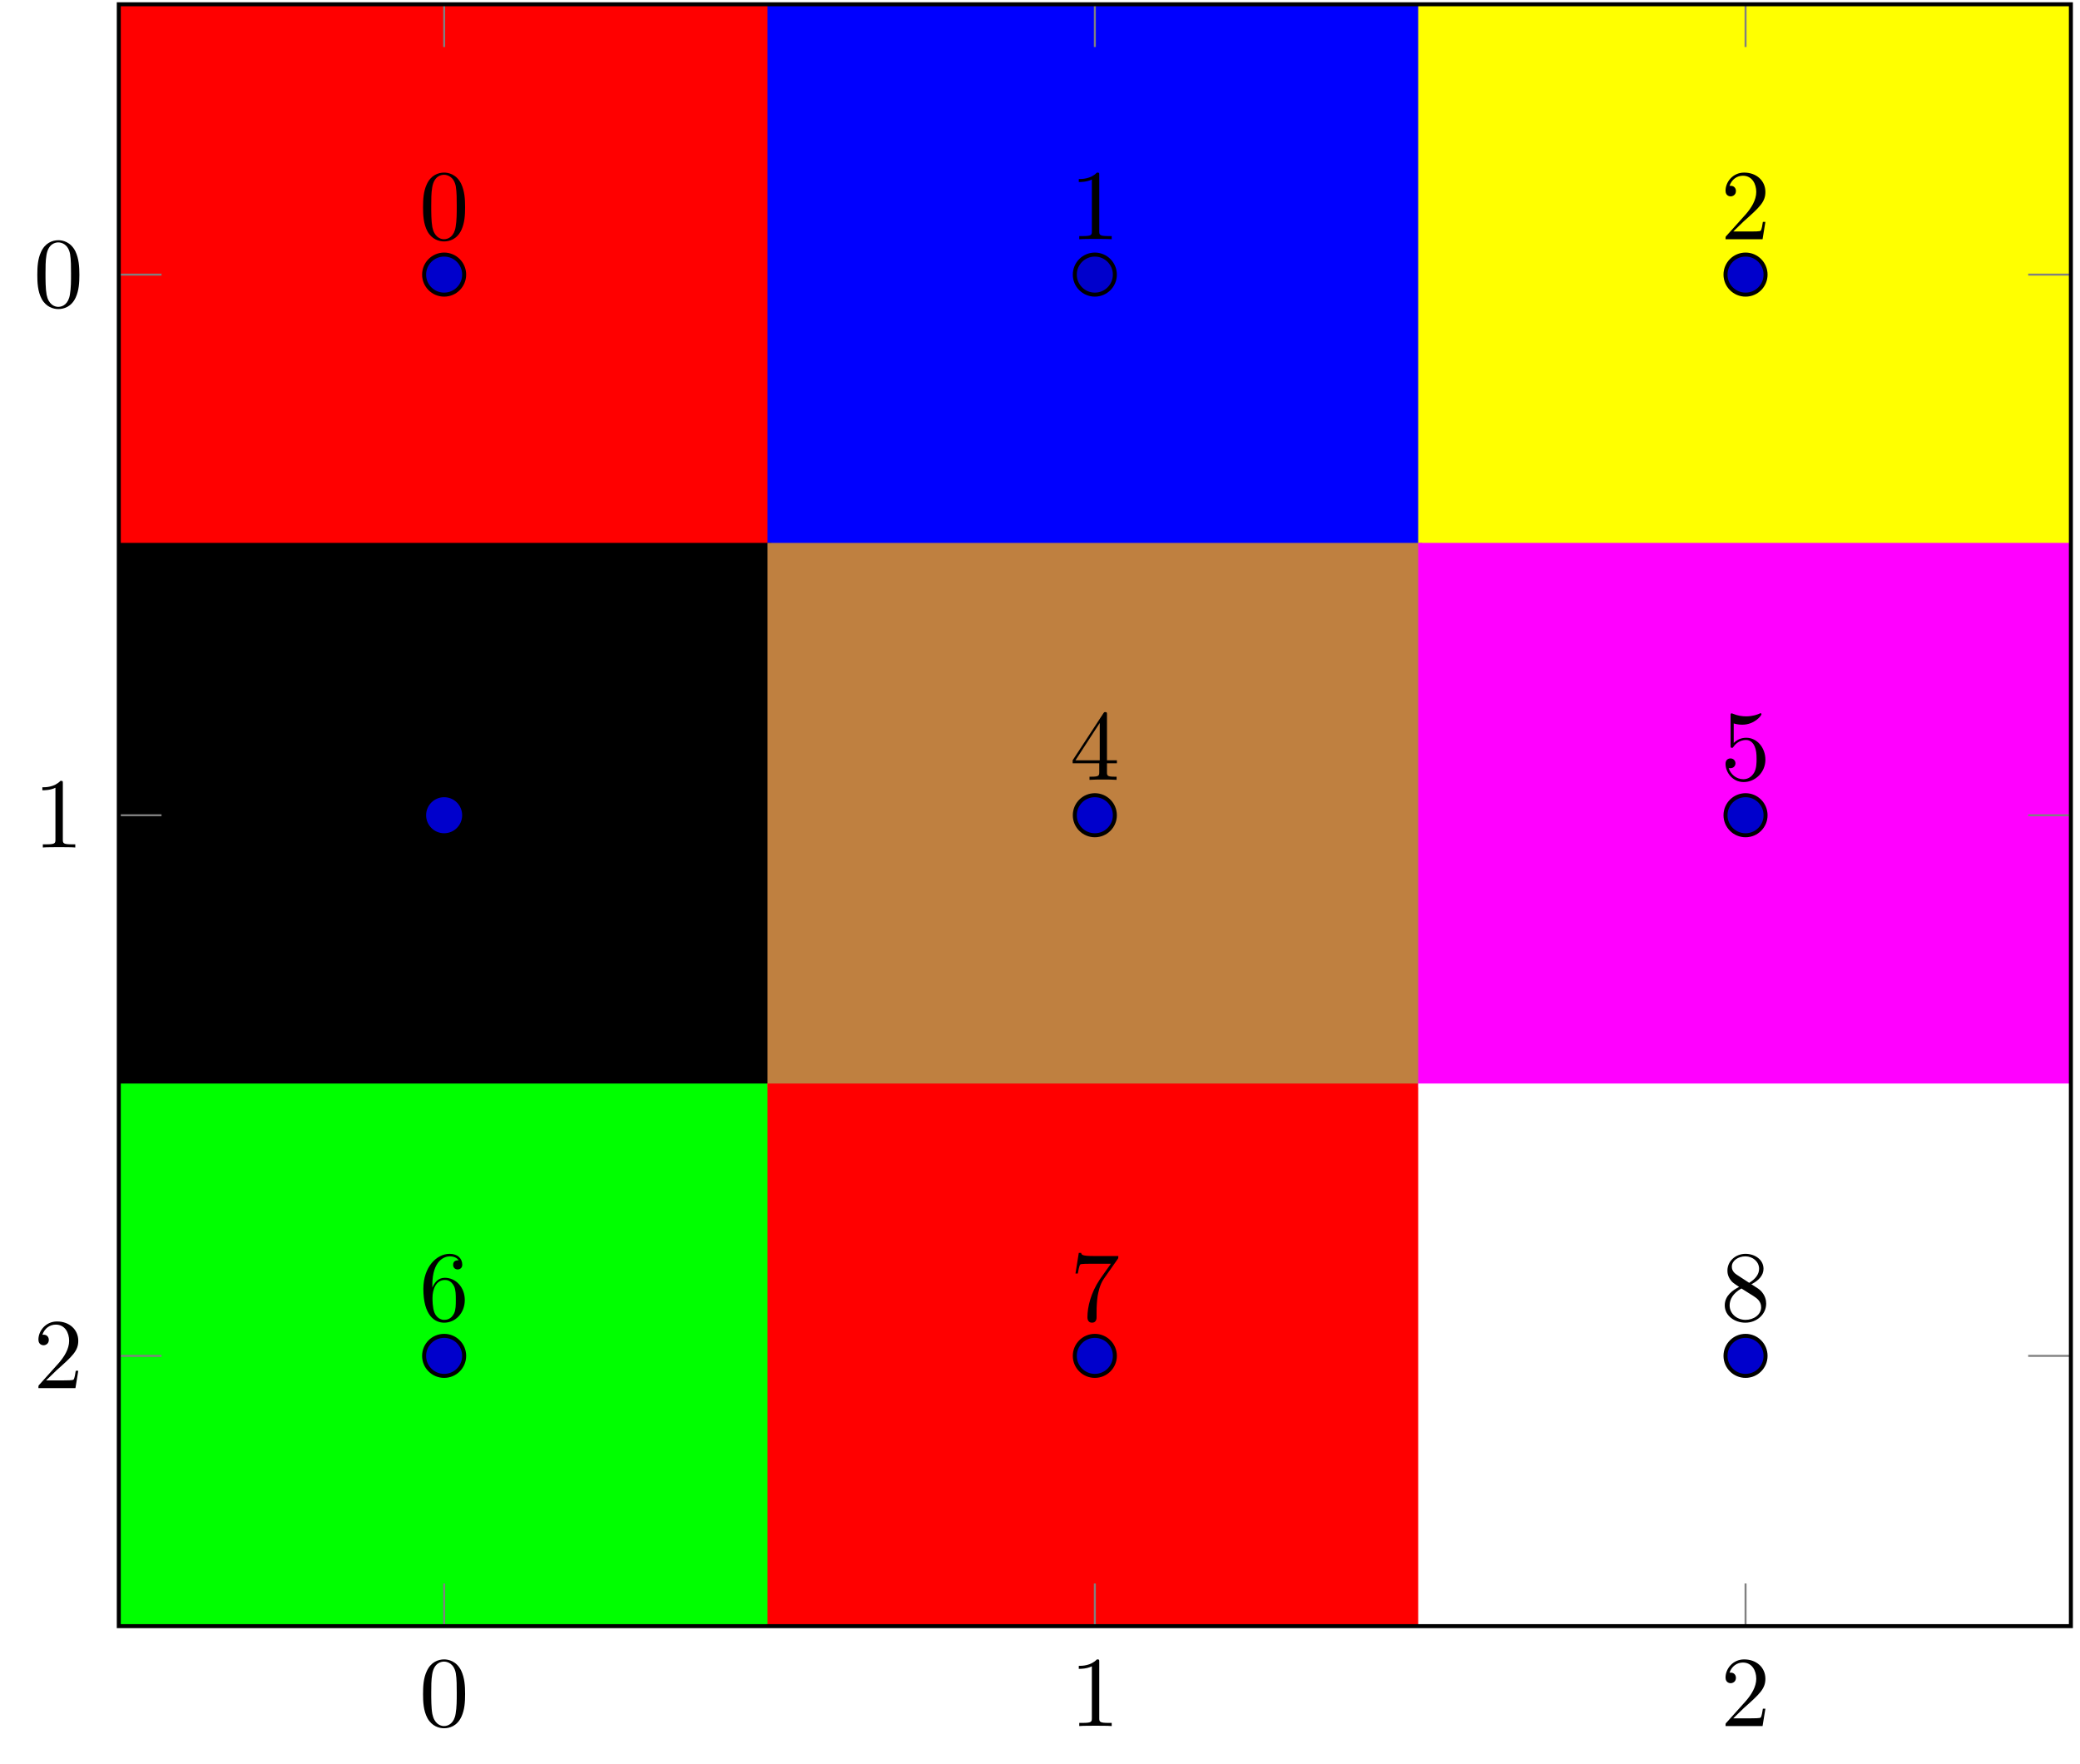
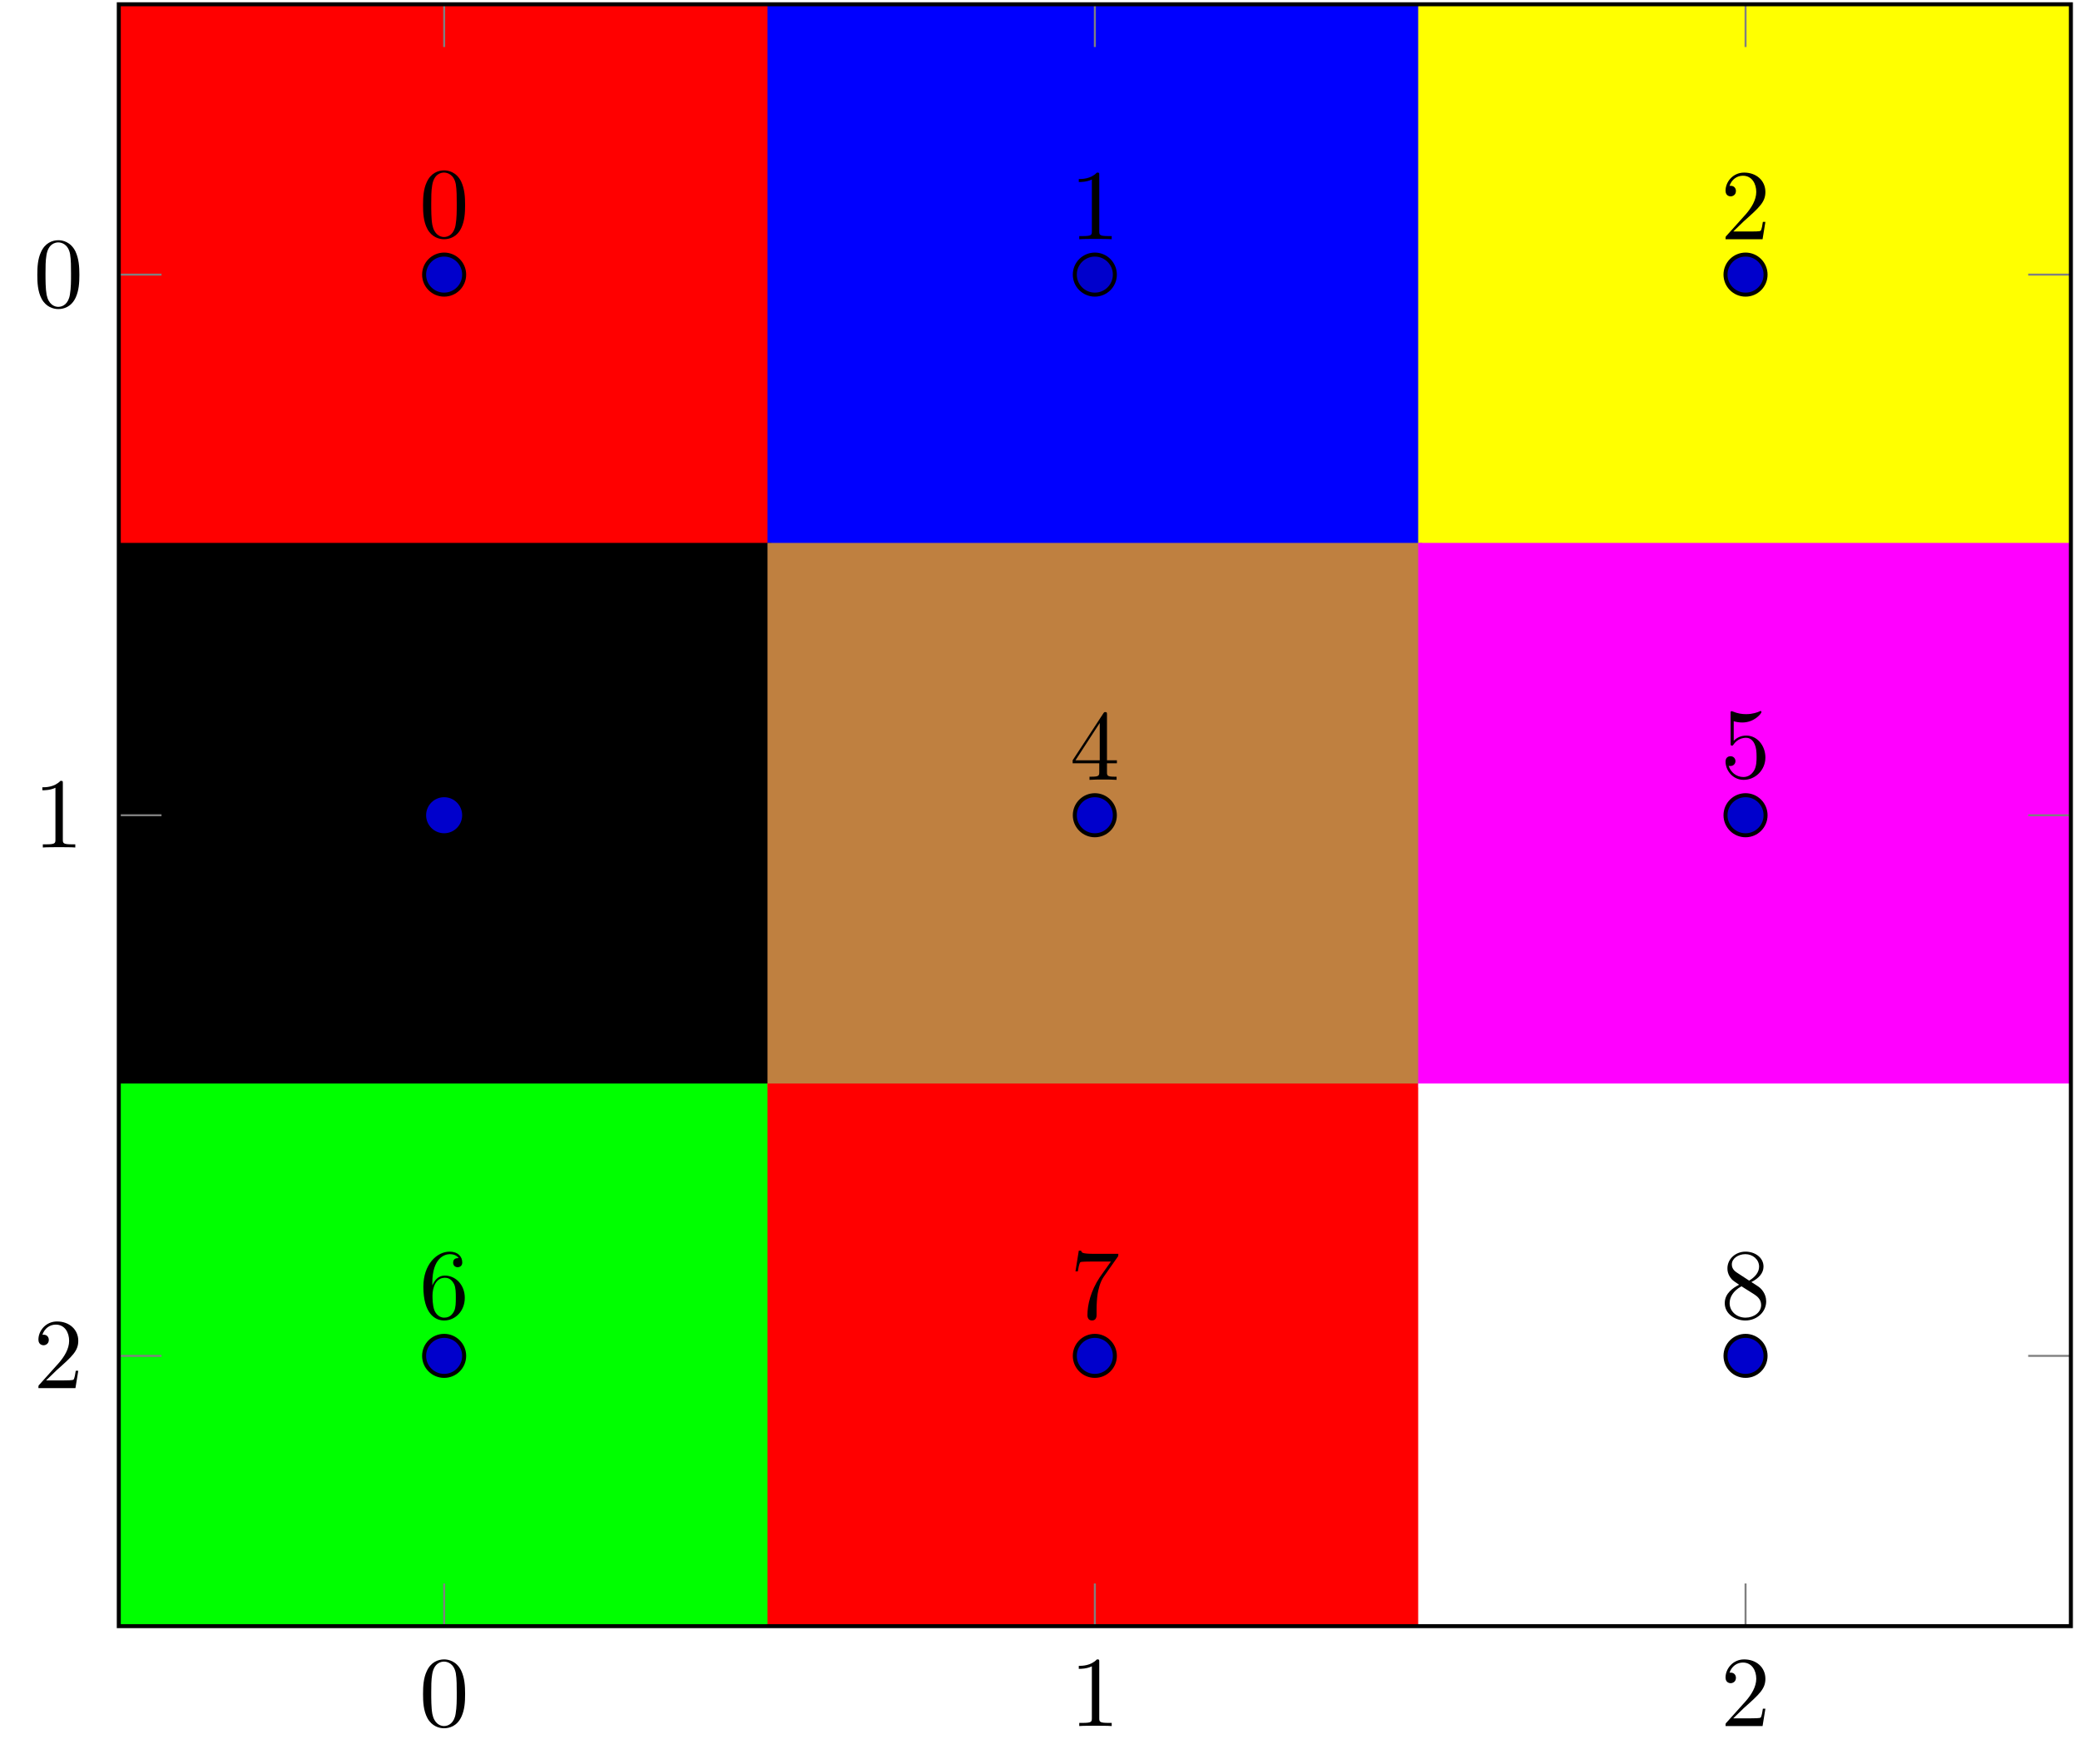
<svg xmlns="http://www.w3.org/2000/svg" xmlns:xlink="http://www.w3.org/1999/xlink" width="206.291pt" height="174.853pt" viewBox="0 0 206.291 174.853" version="1.2">
  <defs>
    <g>
      <symbol overflow="visible" id="glyph0-0">
        <path style="stroke:none;" d="" />
      </symbol>
      <symbol overflow="visible" id="glyph0-1">
        <path style="stroke:none;" d="M 4.562 -3.172 C 4.562 -3.969 4.516 -4.766 4.172 -5.5 C 3.703 -6.453 2.891 -6.609 2.484 -6.609 C 1.891 -6.609 1.156 -6.344 0.75 -5.422 C 0.438 -4.75 0.391 -3.969 0.391 -3.172 C 0.391 -2.438 0.422 -1.531 0.828 -0.781 C 1.266 0.016 1.984 0.219 2.469 0.219 C 3 0.219 3.766 0.016 4.203 -0.938 C 4.516 -1.625 4.562 -2.391 4.562 -3.172 Z M 2.469 0 C 2.078 0 1.5 -0.25 1.312 -1.203 C 1.203 -1.797 1.203 -2.703 1.203 -3.297 C 1.203 -3.922 1.203 -4.578 1.297 -5.125 C 1.484 -6.297 2.219 -6.391 2.469 -6.391 C 2.797 -6.391 3.453 -6.219 3.641 -5.234 C 3.734 -4.672 3.734 -3.922 3.734 -3.297 C 3.734 -2.547 3.734 -1.875 3.625 -1.234 C 3.484 -0.297 2.922 0 2.469 0 Z M 2.469 0 " />
      </symbol>
      <symbol overflow="visible" id="glyph0-2">
        <path style="stroke:none;" d="M 2.922 -6.344 C 2.922 -6.594 2.922 -6.609 2.688 -6.609 C 2.078 -5.969 1.203 -5.969 0.891 -5.969 L 0.891 -5.672 C 1.078 -5.672 1.672 -5.672 2.188 -5.922 L 2.188 -0.781 C 2.188 -0.422 2.156 -0.312 1.266 -0.312 L 0.938 -0.312 L 0.938 0 C 1.297 -0.031 2.156 -0.031 2.547 -0.031 C 2.953 -0.031 3.812 -0.031 4.156 0 L 4.156 -0.312 L 3.844 -0.312 C 2.953 -0.312 2.922 -0.422 2.922 -0.781 Z M 2.922 -6.344 " />
      </symbol>
      <symbol overflow="visible" id="glyph0-3">
        <path style="stroke:none;" d="M 1.266 -0.766 L 2.312 -1.781 C 3.859 -3.156 4.453 -3.688 4.453 -4.688 C 4.453 -5.812 3.562 -6.609 2.344 -6.609 C 1.234 -6.609 0.5 -5.688 0.5 -4.812 C 0.5 -4.25 0.984 -4.25 1.016 -4.25 C 1.188 -4.25 1.531 -4.375 1.531 -4.781 C 1.531 -5.047 1.359 -5.297 1.016 -5.297 C 0.938 -5.297 0.906 -5.297 0.891 -5.281 C 1.109 -5.938 1.641 -6.297 2.219 -6.297 C 3.125 -6.297 3.547 -5.5 3.547 -4.688 C 3.547 -3.891 3.062 -3.109 2.516 -2.484 L 0.609 -0.359 C 0.5 -0.266 0.5 -0.234 0.5 0 L 4.172 0 L 4.453 -1.719 L 4.203 -1.719 C 4.156 -1.422 4.094 -0.984 3.984 -0.844 C 3.922 -0.766 3.266 -0.766 3.047 -0.766 Z M 1.266 -0.766 " />
      </symbol>
-       <symbol overflow="visible" id="glyph0-4">
-         <path style="stroke:none;" d="M 2.875 -3.5 C 3.688 -3.766 4.266 -4.453 4.266 -5.234 C 4.266 -6.047 3.391 -6.609 2.438 -6.609 C 1.438 -6.609 0.688 -6.016 0.688 -5.266 C 0.688 -4.938 0.906 -4.75 1.188 -4.75 C 1.5 -4.75 1.703 -4.953 1.703 -5.25 C 1.703 -5.75 1.234 -5.75 1.078 -5.75 C 1.391 -6.234 2.047 -6.359 2.406 -6.359 C 2.812 -6.359 3.359 -6.141 3.359 -5.25 C 3.359 -5.125 3.328 -4.547 3.078 -4.125 C 2.781 -3.641 2.438 -3.609 2.188 -3.609 C 2.109 -3.594 1.875 -3.578 1.812 -3.578 C 1.719 -3.562 1.656 -3.547 1.656 -3.453 C 1.656 -3.344 1.719 -3.344 1.891 -3.344 L 2.328 -3.344 C 3.141 -3.344 3.516 -2.672 3.516 -1.703 C 3.516 -0.344 2.828 -0.062 2.391 -0.062 C 1.969 -0.062 1.219 -0.234 0.875 -0.812 C 1.219 -0.766 1.531 -0.984 1.531 -1.359 C 1.531 -1.719 1.266 -1.922 0.969 -1.922 C 0.734 -1.922 0.422 -1.781 0.422 -1.344 C 0.422 -0.438 1.344 0.219 2.422 0.219 C 3.625 0.219 4.531 -0.688 4.531 -1.703 C 4.531 -2.516 3.906 -3.281 2.875 -3.5 Z M 2.875 -3.5 " />
+       <symbol overflow="visible" id="glyph1-0">
+         <path style="stroke:none;" d="" />
      </symbol>
-       <symbol overflow="visible" id="glyph0-5">
-         <path style="stroke:none;" d="M 2.922 -1.641 L 2.922 -0.781 C 2.922 -0.422 2.891 -0.312 2.156 -0.312 L 1.953 -0.312 L 1.953 0 C 2.359 -0.031 2.875 -0.031 3.297 -0.031 C 3.703 -0.031 4.234 -0.031 4.641 0 L 4.641 -0.312 L 4.438 -0.312 C 3.703 -0.312 3.688 -0.422 3.688 -0.781 L 3.688 -1.641 L 4.672 -1.641 L 4.672 -1.938 L 3.688 -1.938 L 3.688 -6.453 C 3.688 -6.656 3.688 -6.719 3.516 -6.719 C 3.438 -6.719 3.406 -6.719 3.328 -6.594 L 0.281 -1.938 L 0.281 -1.641 Z M 2.969 -1.938 L 0.562 -1.938 L 2.969 -5.641 Z M 2.969 -1.938 " />
+       <symbol overflow="visible" id="glyph1-1">
+         <path style="stroke:none;" d="M 4.562 -3.172 C 4.562 -3.969 4.516 -4.766 4.172 -5.5 C 3.703 -6.453 2.891 -6.609 2.484 -6.609 C 1.891 -6.609 1.156 -6.344 0.75 -5.422 C 0.438 -4.75 0.391 -3.969 0.391 -3.172 C 0.391 -2.438 0.422 -1.531 0.828 -0.781 C 1.266 0.016 1.984 0.219 2.469 0.219 C 3 0.219 3.766 0.016 4.203 -0.938 C 4.516 -1.625 4.562 -2.391 4.562 -3.172 Z M 3.734 -3.297 C 3.734 -2.547 3.734 -1.875 3.625 -1.234 C 3.484 -0.297 2.922 0 2.469 0 C 2.078 0 1.5 -0.25 1.312 -1.203 C 1.203 -1.797 1.203 -2.703 1.203 -3.297 C 1.203 -3.922 1.203 -4.578 1.297 -5.125 C 1.484 -6.297 2.219 -6.391 2.469 -6.391 C 2.797 -6.391 3.453 -6.219 3.641 -5.234 C 3.734 -4.672 3.734 -3.922 3.734 -3.297 Z M 3.734 -3.297 " />
      </symbol>
-       <symbol overflow="visible" id="glyph0-6">
-         <path style="stroke:none;" d="M 4.453 -2 C 4.453 -3.172 3.641 -4.172 2.562 -4.172 C 2.094 -4.172 1.672 -4.016 1.312 -3.656 L 1.312 -5.594 C 1.516 -5.531 1.828 -5.469 2.156 -5.469 C 3.375 -5.469 4.062 -6.375 4.062 -6.5 C 4.062 -6.562 4.031 -6.609 3.969 -6.609 C 3.953 -6.609 3.938 -6.609 3.891 -6.578 C 3.688 -6.484 3.203 -6.297 2.547 -6.297 C 2.141 -6.297 1.688 -6.359 1.219 -6.562 C 1.141 -6.594 1.125 -6.594 1.094 -6.594 C 1 -6.594 1 -6.516 1 -6.359 L 1 -3.422 C 1 -3.25 1 -3.172 1.141 -3.172 C 1.203 -3.172 1.234 -3.188 1.266 -3.25 C 1.375 -3.406 1.75 -3.953 2.547 -3.953 C 3.062 -3.953 3.312 -3.5 3.391 -3.312 C 3.547 -2.953 3.578 -2.562 3.578 -2.062 C 3.578 -1.719 3.578 -1.125 3.328 -0.703 C 3.094 -0.312 2.734 -0.062 2.266 -0.062 C 1.547 -0.062 0.984 -0.578 0.812 -1.172 C 0.844 -1.156 0.875 -1.156 0.984 -1.156 C 1.312 -1.156 1.484 -1.406 1.484 -1.641 C 1.484 -1.875 1.312 -2.125 0.984 -2.125 C 0.844 -2.125 0.5 -2.047 0.5 -1.594 C 0.5 -0.75 1.188 0.219 2.297 0.219 C 3.438 0.219 4.453 -0.734 4.453 -2 Z M 4.453 -2 " />
+       <symbol overflow="visible" id="glyph1-2">
+         <path style="stroke:none;" d="M 4.156 0 L 4.156 -0.312 L 3.844 -0.312 C 2.953 -0.312 2.922 -0.422 2.922 -0.781 L 2.922 -6.344 C 2.922 -6.594 2.922 -6.609 2.688 -6.609 C 2.078 -5.969 1.203 -5.969 0.891 -5.969 L 0.891 -5.672 C 1.078 -5.672 1.672 -5.672 2.188 -5.922 L 2.188 -0.781 C 2.188 -0.422 2.156 -0.312 1.266 -0.312 L 0.938 -0.312 L 0.938 0 C 1.297 -0.031 2.156 -0.031 2.547 -0.031 C 2.953 -0.031 3.812 -0.031 4.156 0 Z M 4.156 0 " />
      </symbol>
-       <symbol overflow="visible" id="glyph0-7">
-         <path style="stroke:none;" d="M 1.312 -3.25 L 1.312 -3.5 C 1.312 -6 2.547 -6.359 3.047 -6.359 C 3.281 -6.359 3.703 -6.297 3.922 -5.969 C 3.766 -5.969 3.375 -5.969 3.375 -5.516 C 3.375 -5.203 3.609 -5.062 3.828 -5.062 C 3.984 -5.062 4.281 -5.156 4.281 -5.531 C 4.281 -6.125 3.844 -6.609 3.031 -6.609 C 1.75 -6.609 0.422 -5.328 0.422 -3.141 C 0.422 -0.484 1.562 0.219 2.484 0.219 C 3.594 0.219 4.531 -0.719 4.531 -2.031 C 4.531 -3.281 3.656 -4.234 2.547 -4.234 C 1.875 -4.234 1.516 -3.734 1.312 -3.25 Z M 2.484 -0.062 C 1.859 -0.062 1.562 -0.656 1.516 -0.797 C 1.328 -1.266 1.328 -2.062 1.328 -2.25 C 1.328 -3.016 1.641 -4.016 2.547 -4.016 C 2.703 -4.016 3.156 -4.016 3.469 -3.391 C 3.641 -3.031 3.641 -2.516 3.641 -2.031 C 3.641 -1.562 3.641 -1.062 3.469 -0.703 C 3.172 -0.109 2.719 -0.062 2.484 -0.062 Z M 2.484 -0.062 " />
+       <symbol overflow="visible" id="glyph1-3">
+         <path style="stroke:none;" d="M 4.453 -1.719 L 4.203 -1.719 C 4.156 -1.422 4.094 -0.984 3.984 -0.844 C 3.922 -0.766 3.266 -0.766 3.047 -0.766 L 1.266 -0.766 L 2.312 -1.781 C 3.859 -3.156 4.453 -3.688 4.453 -4.688 C 4.453 -5.812 3.562 -6.609 2.344 -6.609 C 1.234 -6.609 0.5 -5.688 0.5 -4.812 C 0.5 -4.25 0.984 -4.25 1.016 -4.25 C 1.188 -4.25 1.531 -4.375 1.531 -4.781 C 1.531 -5.047 1.359 -5.297 1.016 -5.297 C 0.938 -5.297 0.906 -5.297 0.891 -5.281 C 1.109 -5.938 1.641 -6.297 2.219 -6.297 C 3.125 -6.297 3.547 -5.5 3.547 -4.688 C 3.547 -3.891 3.062 -3.109 2.516 -2.484 L 0.609 -0.359 C 0.5 -0.266 0.5 -0.234 0.5 0 L 4.172 0 Z M 4.453 -1.719 " />
      </symbol>
-       <symbol overflow="visible" id="glyph0-8">
-         <path style="stroke:none;" d="M 4.719 -6.047 C 4.812 -6.156 4.812 -6.188 4.812 -6.391 L 2.406 -6.391 C 1.188 -6.391 1.172 -6.516 1.125 -6.703 L 0.891 -6.703 L 0.562 -4.656 L 0.797 -4.656 C 0.828 -4.828 0.922 -5.453 1.047 -5.562 C 1.125 -5.625 1.891 -5.625 2.031 -5.625 L 4.078 -5.625 C 3.969 -5.469 3.188 -4.391 2.969 -4.062 C 2.078 -2.719 1.75 -1.344 1.75 -0.328 C 1.75 -0.234 1.75 0.219 2.203 0.219 C 2.656 0.219 2.656 -0.234 2.656 -0.328 L 2.656 -0.828 C 2.656 -1.375 2.688 -1.922 2.766 -2.453 C 2.812 -2.688 2.953 -3.547 3.391 -4.156 Z M 4.719 -6.047 " />
+       <symbol overflow="visible" id="glyph1-4">
+         <path style="stroke:none;" d="M 4.531 -1.703 C 4.531 -2.516 3.906 -3.281 2.875 -3.5 C 3.688 -3.766 4.266 -4.453 4.266 -5.234 C 4.266 -6.047 3.391 -6.609 2.438 -6.609 C 1.438 -6.609 0.688 -6.016 0.688 -5.266 C 0.688 -4.938 0.906 -4.75 1.188 -4.75 C 1.5 -4.75 1.703 -4.953 1.703 -5.25 C 1.703 -5.75 1.234 -5.75 1.078 -5.75 C 1.391 -6.234 2.047 -6.359 2.406 -6.359 C 2.812 -6.359 3.359 -6.141 3.359 -5.25 C 3.359 -5.125 3.328 -4.547 3.078 -4.125 C 2.781 -3.641 2.438 -3.609 2.188 -3.609 C 2.109 -3.594 1.875 -3.578 1.812 -3.578 C 1.719 -3.562 1.656 -3.547 1.656 -3.453 C 1.656 -3.344 1.719 -3.344 1.891 -3.344 L 2.328 -3.344 C 3.141 -3.344 3.516 -2.672 3.516 -1.703 C 3.516 -0.344 2.828 -0.062 2.391 -0.062 C 1.969 -0.062 1.219 -0.234 0.875 -0.812 C 1.219 -0.766 1.531 -0.984 1.531 -1.359 C 1.531 -1.719 1.266 -1.922 0.969 -1.922 C 0.734 -1.922 0.422 -1.781 0.422 -1.344 C 0.422 -0.438 1.344 0.219 2.422 0.219 C 3.625 0.219 4.531 -0.688 4.531 -1.703 Z M 4.531 -1.703 " />
      </symbol>
-       <symbol overflow="visible" id="glyph0-9">
-         <path style="stroke:none;" d="M 1.625 -4.531 C 1.156 -4.828 1.125 -5.172 1.125 -5.344 C 1.125 -5.938 1.766 -6.359 2.469 -6.359 C 3.188 -6.359 3.828 -5.844 3.828 -5.125 C 3.828 -4.562 3.438 -4.094 2.844 -3.734 Z M 3.062 -3.594 C 3.781 -3.953 4.266 -4.469 4.266 -5.125 C 4.266 -6.047 3.391 -6.609 2.484 -6.609 C 1.484 -6.609 0.688 -5.875 0.688 -4.953 C 0.688 -4.766 0.703 -4.328 1.125 -3.859 C 1.234 -3.734 1.594 -3.5 1.844 -3.328 C 1.266 -3.031 0.422 -2.484 0.422 -1.5 C 0.422 -0.453 1.422 0.219 2.469 0.219 C 3.594 0.219 4.531 -0.609 4.531 -1.672 C 4.531 -2.031 4.422 -2.469 4.047 -2.891 C 3.859 -3.094 3.703 -3.188 3.062 -3.594 Z M 2.078 -3.172 L 3.297 -2.406 C 3.578 -2.219 4.031 -1.922 4.031 -1.312 C 4.031 -0.578 3.297 -0.062 2.484 -0.062 C 1.625 -0.062 0.906 -0.672 0.906 -1.5 C 0.906 -2.078 1.234 -2.703 2.078 -3.172 Z M 2.078 -3.172 " />
+       <symbol overflow="visible" id="glyph1-5">
+         <path style="stroke:none;" d="M 4.672 -1.641 L 4.672 -1.938 L 3.688 -1.938 L 3.688 -6.453 C 3.688 -6.656 3.688 -6.719 3.516 -6.719 C 3.438 -6.719 3.406 -6.719 3.328 -6.594 L 0.281 -1.938 L 0.281 -1.641 L 2.922 -1.641 L 2.922 -0.781 C 2.922 -0.422 2.891 -0.312 2.156 -0.312 L 1.953 -0.312 L 1.953 0 C 2.359 -0.031 2.875 -0.031 3.297 -0.031 C 3.703 -0.031 4.234 -0.031 4.641 0 L 4.641 -0.312 L 4.438 -0.312 C 3.703 -0.312 3.688 -0.422 3.688 -0.781 L 3.688 -1.641 Z M 2.969 -1.938 L 0.562 -1.938 L 2.969 -5.641 Z M 2.969 -1.938 " />
+       </symbol>
+       <symbol overflow="visible" id="glyph1-6">
+         <path style="stroke:none;" d="M 4.453 -2 C 4.453 -3.172 3.641 -4.172 2.562 -4.172 C 2.094 -4.172 1.672 -4.016 1.312 -3.656 L 1.312 -5.594 C 1.516 -5.531 1.828 -5.469 2.156 -5.469 C 3.375 -5.469 4.062 -6.375 4.062 -6.5 C 4.062 -6.562 4.031 -6.609 3.969 -6.609 C 3.969 -6.609 3.938 -6.609 3.891 -6.578 C 3.688 -6.484 3.203 -6.297 2.547 -6.297 C 2.141 -6.297 1.688 -6.359 1.219 -6.562 C 1.141 -6.594 1.094 -6.594 1.094 -6.594 C 1 -6.594 1 -6.516 1 -6.359 L 1 -3.422 C 1 -3.25 1 -3.172 1.141 -3.172 C 1.203 -3.172 1.234 -3.188 1.266 -3.25 C 1.375 -3.406 1.75 -3.953 2.547 -3.953 C 3.062 -3.953 3.312 -3.5 3.391 -3.312 C 3.547 -2.953 3.578 -2.562 3.578 -2.062 C 3.578 -1.719 3.578 -1.125 3.328 -0.703 C 3.094 -0.312 2.734 -0.062 2.266 -0.062 C 1.547 -0.062 0.984 -0.578 0.812 -1.172 C 0.844 -1.156 0.875 -1.156 0.984 -1.156 C 1.312 -1.156 1.484 -1.406 1.484 -1.641 C 1.484 -1.875 1.312 -2.125 0.984 -2.125 C 0.844 -2.125 0.5 -2.047 0.5 -1.594 C 0.5 -0.75 1.188 0.219 2.297 0.219 C 3.438 0.219 4.453 -0.734 4.453 -2 Z M 4.453 -2 " />
+       </symbol>
+       <symbol overflow="visible" id="glyph1-7">
+         <path style="stroke:none;" d="M 4.531 -2.031 C 4.531 -3.281 3.656 -4.234 2.547 -4.234 C 1.875 -4.234 1.516 -3.734 1.312 -3.25 L 1.312 -3.5 C 1.312 -6 2.547 -6.359 3.047 -6.359 C 3.281 -6.359 3.703 -6.297 3.922 -5.969 C 3.766 -5.969 3.375 -5.969 3.375 -5.516 C 3.375 -5.203 3.609 -5.062 3.828 -5.062 C 3.984 -5.062 4.281 -5.156 4.281 -5.531 C 4.281 -6.125 3.844 -6.609 3.031 -6.609 C 1.75 -6.609 0.422 -5.328 0.422 -3.141 C 0.422 -0.484 1.562 0.219 2.484 0.219 C 3.594 0.219 4.531 -0.719 4.531 -2.031 Z M 3.641 -2.031 C 3.641 -1.562 3.641 -1.062 3.469 -0.703 C 3.172 -0.109 2.719 -0.062 2.484 -0.062 C 1.859 -0.062 1.562 -0.656 1.516 -0.797 C 1.328 -1.266 1.328 -2.062 1.328 -2.25 C 1.328 -3.016 1.641 -4.016 2.547 -4.016 C 2.703 -4.016 3.156 -4.016 3.469 -3.391 C 3.641 -3.031 3.641 -2.516 3.641 -2.031 Z M 3.641 -2.031 " />
+       </symbol>
+       <symbol overflow="visible" id="glyph1-8">
+         <path style="stroke:none;" d="M 4.812 -6.391 L 2.406 -6.391 C 1.188 -6.391 1.172 -6.516 1.125 -6.703 L 0.891 -6.703 L 0.562 -4.656 L 0.797 -4.656 C 0.828 -4.828 0.922 -5.453 1.047 -5.562 C 1.125 -5.625 1.891 -5.625 2.031 -5.625 L 4.078 -5.625 L 2.969 -4.062 C 2.078 -2.719 1.75 -1.344 1.75 -0.328 C 1.75 -0.234 1.75 0.219 2.203 0.219 C 2.656 0.219 2.656 -0.234 2.656 -0.328 L 2.656 -0.828 C 2.656 -1.375 2.688 -1.922 2.766 -2.453 C 2.812 -2.688 2.953 -3.547 3.391 -4.156 L 4.719 -6.047 C 4.812 -6.156 4.812 -6.188 4.812 -6.391 Z M 4.812 -6.391 " />
+       </symbol>
+       <symbol overflow="visible" id="glyph1-9">
+         <path style="stroke:none;" d="M 4.531 -1.672 C 4.531 -2.031 4.422 -2.469 4.047 -2.891 C 3.859 -3.094 3.703 -3.188 3.062 -3.594 C 3.781 -3.953 4.266 -4.469 4.266 -5.125 C 4.266 -6.047 3.391 -6.609 2.484 -6.609 C 1.484 -6.609 0.688 -5.875 0.688 -4.953 C 0.688 -4.766 0.703 -4.328 1.125 -3.859 C 1.234 -3.734 1.594 -3.5 1.844 -3.328 C 1.266 -3.031 0.422 -2.484 0.422 -1.5 C 0.422 -0.453 1.422 0.219 2.469 0.219 C 3.594 0.219 4.531 -0.609 4.531 -1.672 Z M 3.828 -5.125 C 3.828 -4.562 3.438 -4.094 2.844 -3.734 L 1.625 -4.531 C 1.156 -4.828 1.125 -5.172 1.125 -5.344 C 1.125 -5.938 1.766 -6.359 2.469 -6.359 C 3.188 -6.359 3.828 -5.844 3.828 -5.125 Z M 4.031 -1.312 C 4.031 -0.578 3.297 -0.062 2.484 -0.062 C 1.625 -0.062 0.906 -0.672 0.906 -1.5 C 0.906 -2.078 1.234 -2.703 2.078 -3.172 L 3.297 -2.406 C 3.578 -2.219 4.031 -1.922 4.031 -1.312 Z M 4.031 -1.312 " />
      </symbol>
    </g>
    <clipPath id="clip1">
      <path d="M 11.781 0.426 L 77 0.426 L 77 55 L 11.781 55 Z M 11.781 0.426 " />
    </clipPath>
    <clipPath id="clip2">
      <path d="M 76 0.426 L 141 0.426 L 141 55 L 76 55 Z M 76 0.426 " />
    </clipPath>
    <clipPath id="clip3">
      <path d="M 76 0.426 L 142 0.426 L 142 55 L 76 55 Z M 76 0.426 " />
    </clipPath>
    <clipPath id="clip4">
      <path d="M 140 0.426 L 205.387 0.426 L 205.387 55 L 140 55 Z M 140 0.426 " />
    </clipPath>
    <clipPath id="clip5">
      <path d="M 11.781 54 L 77 54 L 77 108 L 11.781 108 Z M 11.781 54 " />
    </clipPath>
    <clipPath id="clip6">
      <path d="M 11.781 53 L 77 53 L 77 108 L 11.781 108 Z M 11.781 53 " />
    </clipPath>
    <clipPath id="clip7">
      <path d="M 11.781 107 L 77 107 L 77 161.266 L 11.781 161.266 Z M 11.781 107 " />
    </clipPath>
    <clipPath id="clip8">
      <path d="M 76 107 L 141 107 L 141 161.266 L 76 161.266 Z M 76 107 " />
    </clipPath>
    <clipPath id="clip9">
      <path d="M 76 107 L 142 107 L 142 161.266 L 76 161.266 Z M 76 107 " />
    </clipPath>
    <clipPath id="clip10">
      <path d="M 140 54 L 205.387 54 L 205.387 108 L 140 108 Z M 140 54 " />
    </clipPath>
    <clipPath id="clip11">
      <path d="M 140 53 L 205.387 53 L 205.387 108 L 140 108 Z M 140 53 " />
    </clipPath>
    <clipPath id="clip12">
      <path d="M 140 107 L 205.387 107 L 205.387 161.266 L 140 161.266 Z M 140 107 " />
    </clipPath>
    <clipPath id="clip13">
      <path d="M 43 0.227 L 174 0.227 L 174 162 L 43 162 Z M 43 0.227 " />
    </clipPath>
    <clipPath id="clip14">
      <path d="M 11 27 L 205.586 27 L 205.586 135 L 11 135 Z M 11 27 " />
    </clipPath>
    <clipPath id="clip15">
      <path d="M 11 0.227 L 205.586 0.227 L 205.586 162 L 11 162 Z M 11 0.227 " />
    </clipPath>
  </defs>
  <g id="surface1">
    <g clip-path="url(#clip1)" clip-rule="nonzero">
      <path style="fill-rule:nonzero;fill:rgb(100%,0%,0%);fill-opacity:1;stroke-width:0.399;stroke-linecap:butt;stroke-linejoin:miter;stroke:rgb(100%,0%,0%);stroke-opacity:1;stroke-miterlimit:10;" d="M -0 -0 L 64.757 -0 L 64.757 -53.798 L -0 -53.798 Z M -0 -0 " transform="matrix(0.996575,0,0,-0.996575,11.78151,0.425513)" />
    </g>
    <g clip-path="url(#clip2)" clip-rule="nonzero">
      <path style=" stroke:none;fill-rule:nonzero;fill:rgb(0%,0%,100%);fill-opacity:1;" d="M 76.316 0.426 L 140.852 0.426 L 140.852 54.039 L 76.316 54.039 Z M 76.316 0.426 " />
    </g>
    <g clip-path="url(#clip3)" clip-rule="nonzero">
      <path style="fill:none;stroke-width:0.399;stroke-linecap:butt;stroke-linejoin:miter;stroke:rgb(0%,0%,100%);stroke-opacity:1;stroke-miterlimit:10;" d="M 64.757 -0 L 129.514 -0 L 129.514 -53.798 L 64.757 -53.798 Z M 64.757 -0 " transform="matrix(0.996575,0,0,-0.996575,11.78151,0.425513)" />
    </g>
    <g clip-path="url(#clip4)" clip-rule="nonzero">
      <path style="fill-rule:nonzero;fill:rgb(100%,100%,0%);fill-opacity:1;stroke-width:0.399;stroke-linecap:butt;stroke-linejoin:miter;stroke:rgb(100%,100%,0%);stroke-opacity:1;stroke-miterlimit:10;" d="M 129.514 -0 L 194.271 -0 L 194.271 -53.798 L 129.514 -53.798 Z M 129.514 -0 " transform="matrix(0.996575,0,0,-0.996575,11.78151,0.425513)" />
    </g>
    <g clip-path="url(#clip5)" clip-rule="nonzero">
      <path style=" stroke:none;fill-rule:nonzero;fill:rgb(0%,0%,0%);fill-opacity:1;" d="M 11.781 54.039 L 76.316 54.039 L 76.316 107.652 L 11.781 107.652 Z M 11.781 54.039 " />
    </g>
    <g clip-path="url(#clip6)" clip-rule="nonzero">
      <path style="fill:none;stroke-width:0.399;stroke-linecap:butt;stroke-linejoin:miter;stroke:rgb(0%,0%,0%);stroke-opacity:1;stroke-miterlimit:10;" d="M -0 -53.798 L 64.757 -53.798 L 64.757 -107.595 L -0 -107.595 Z M -0 -53.798 " transform="matrix(0.996575,0,0,-0.996575,11.78151,0.425513)" />
    </g>
    <g clip-path="url(#clip7)" clip-rule="nonzero">
      <path style="fill-rule:nonzero;fill:rgb(0%,100%,0%);fill-opacity:1;stroke-width:0.399;stroke-linecap:butt;stroke-linejoin:miter;stroke:rgb(0%,100%,0%);stroke-opacity:1;stroke-miterlimit:10;" d="M -0 -107.595 L 64.757 -107.595 L 64.757 -161.397 L -0 -161.397 Z M -0 -107.595 " transform="matrix(0.996575,0,0,-0.996575,11.78151,0.425513)" />
    </g>
    <path style="fill-rule:nonzero;fill:rgb(75%,50%,25%);fill-opacity:1;stroke-width:0.399;stroke-linecap:butt;stroke-linejoin:miter;stroke:rgb(75%,50%,25%);stroke-opacity:1;stroke-miterlimit:10;" d="M 64.757 -53.798 L 129.514 -53.798 L 129.514 -107.595 L 64.757 -107.595 Z M 64.757 -53.798 " transform="matrix(0.996575,0,0,-0.996575,11.78151,0.425513)" />
    <g clip-path="url(#clip8)" clip-rule="nonzero">
      <path style=" stroke:none;fill-rule:nonzero;fill:rgb(100%,0%,0%);fill-opacity:1;" d="M 76.316 107.652 L 140.852 107.652 L 140.852 161.27 L 76.316 161.27 Z M 76.316 107.652 " />
    </g>
    <g clip-path="url(#clip9)" clip-rule="nonzero">
      <path style="fill:none;stroke-width:0.399;stroke-linecap:butt;stroke-linejoin:miter;stroke:rgb(100%,0%,0%);stroke-opacity:1;stroke-miterlimit:10;" d="M 64.757 -107.595 L 129.514 -107.595 L 129.514 -161.397 L 64.757 -161.397 Z M 64.757 -107.595 " transform="matrix(0.996575,0,0,-0.996575,11.78151,0.425513)" />
    </g>
    <g clip-path="url(#clip10)" clip-rule="nonzero">
      <path style=" stroke:none;fill-rule:nonzero;fill:rgb(100%,0%,100%);fill-opacity:1;" d="M 140.852 54.039 L 205.387 54.039 L 205.387 107.652 L 140.852 107.652 Z M 140.852 54.039 " />
    </g>
    <g clip-path="url(#clip11)" clip-rule="nonzero">
      <path style="fill:none;stroke-width:0.399;stroke-linecap:butt;stroke-linejoin:miter;stroke:rgb(100%,0%,100%);stroke-opacity:1;stroke-miterlimit:10;" d="M 129.514 -53.798 L 194.271 -53.798 L 194.271 -107.595 L 129.514 -107.595 Z M 129.514 -53.798 " transform="matrix(0.996575,0,0,-0.996575,11.78151,0.425513)" />
    </g>
    <g clip-path="url(#clip12)" clip-rule="nonzero">
      <path style="fill-rule:nonzero;fill:rgb(100%,100%,100%);fill-opacity:1;stroke-width:0.399;stroke-linecap:butt;stroke-linejoin:miter;stroke:rgb(100%,100%,100%);stroke-opacity:1;stroke-miterlimit:10;" d="M 129.514 -107.595 L 194.271 -107.595 L 194.271 -161.397 L 129.514 -161.397 Z M 129.514 -107.595 " transform="matrix(0.996575,0,0,-0.996575,11.78151,0.425513)" />
    </g>
    <g clip-path="url(#clip13)" clip-rule="nonzero">
      <path style="fill:none;stroke-width:0.199;stroke-linecap:butt;stroke-linejoin:miter;stroke:rgb(50%,50%,50%);stroke-opacity:1;stroke-miterlimit:10;" d="M 32.38 -0 L 32.38 -4.253 M 97.137 -0 L 97.137 -4.253 M 161.894 -0 L 161.894 -4.253 M 32.38 -161.393 L 32.38 -157.144 M 97.137 -161.393 L 97.137 -157.144 M 161.894 -161.393 L 161.894 -157.144 " transform="matrix(0.996575,0,0,-0.996575,11.78151,0.425513)" />
    </g>
    <g clip-path="url(#clip14)" clip-rule="nonzero">
      <path style="fill:none;stroke-width:0.199;stroke-linecap:butt;stroke-linejoin:miter;stroke:rgb(50%,50%,50%);stroke-opacity:1;stroke-miterlimit:10;" d="M -0 -26.901 L 4.253 -26.901 M -0 -80.699 L 4.253 -80.699 M -0 -134.496 L 4.253 -134.496 M 194.271 -26.901 L 190.022 -26.901 M 194.271 -80.699 L 190.022 -80.699 M 194.271 -134.496 L 190.022 -134.496 " transform="matrix(0.996575,0,0,-0.996575,11.78151,0.425513)" />
    </g>
    <g clip-path="url(#clip15)" clip-rule="nonzero">
      <path style="fill:none;stroke-width:0.399;stroke-linecap:butt;stroke-linejoin:miter;stroke:rgb(0%,0%,0%);stroke-opacity:1;stroke-miterlimit:10;" d="M -0 -0 L -0 -161.393 L 194.271 -161.393 L 194.271 -0 Z M -0 -0 " transform="matrix(0.996575,0,0,-0.996575,11.78151,0.425513)" />
    </g>
    <g style="fill:rgb(0%,0%,0%);fill-opacity:1;">
      <use xlink:href="#glyph0-1" x="41.566" y="171.171" />
    </g>
    <g style="fill:rgb(0%,0%,0%);fill-opacity:1;">
      <use xlink:href="#glyph0-2" x="106.101" y="171.171" />
    </g>
    <g style="fill:rgb(0%,0%,0%);fill-opacity:1;">
      <use xlink:href="#glyph0-3" x="170.636" y="171.171" />
    </g>
    <g style="fill:rgb(0%,0%,0%);fill-opacity:1;">
      <use xlink:href="#glyph0-1" x="3.31" y="30.431" />
    </g>
    <g style="fill:rgb(0%,0%,0%);fill-opacity:1;">
      <use xlink:href="#glyph0-2" x="3.31" y="84.044" />
    </g>
    <g style="fill:rgb(0%,0%,0%);fill-opacity:1;">
      <use xlink:href="#glyph0-3" x="3.31" y="137.658" />
    </g>
    <path style="fill-rule:nonzero;fill:rgb(0%,0%,79.999%);fill-opacity:1;stroke-width:0.399;stroke-linecap:butt;stroke-linejoin:miter;stroke:rgb(0%,0%,0%);stroke-opacity:1;stroke-miterlimit:10;" d="M 34.371 -26.901 C 34.371 -25.8 33.478 -24.906 32.38 -24.906 C 31.279 -24.906 30.385 -25.8 30.385 -26.901 C 30.385 -27.999 31.279 -28.892 32.38 -28.892 C 33.478 -28.892 34.371 -27.999 34.371 -26.901 Z M 34.371 -26.901 " transform="matrix(0.996575,0,0,-0.996575,11.78151,0.425513)" />
    <g style="fill:rgb(0%,0%,0%);fill-opacity:1;">
-       <use xlink:href="#glyph0-1" x="41.566" y="23.724" />
+       <use xlink:href="#glyph1-1" x="41.566" y="23.505" />
    </g>
    <path style="fill-rule:nonzero;fill:rgb(0%,0%,79.999%);fill-opacity:1;stroke-width:0.399;stroke-linecap:butt;stroke-linejoin:miter;stroke:rgb(0%,0%,0%);stroke-opacity:1;stroke-miterlimit:10;" d="M 99.128 -26.901 C 99.128 -25.8 98.235 -24.906 97.137 -24.906 C 96.036 -24.906 95.142 -25.8 95.142 -26.901 C 95.142 -27.999 96.036 -28.892 97.137 -28.892 C 98.235 -28.892 99.128 -27.999 99.128 -26.901 Z M 99.128 -26.901 " transform="matrix(0.996575,0,0,-0.996575,11.78151,0.425513)" />
    <g style="fill:rgb(0%,0%,0%);fill-opacity:1;">
-       <use xlink:href="#glyph0-2" x="106.101" y="23.724" />
+       <use xlink:href="#glyph1-2" x="106.101" y="23.724" />
    </g>
    <path style="fill-rule:nonzero;fill:rgb(0%,0%,79.999%);fill-opacity:1;stroke-width:0.399;stroke-linecap:butt;stroke-linejoin:miter;stroke:rgb(0%,0%,0%);stroke-opacity:1;stroke-miterlimit:10;" d="M 163.885 -26.901 C 163.885 -25.8 162.996 -24.906 161.894 -24.906 C 160.793 -24.906 159.899 -25.8 159.899 -26.901 C 159.899 -27.999 160.793 -28.892 161.894 -28.892 C 162.996 -28.892 163.885 -27.999 163.885 -26.901 Z M 163.885 -26.901 " transform="matrix(0.996575,0,0,-0.996575,11.78151,0.425513)" />
    <g style="fill:rgb(0%,0%,0%);fill-opacity:1;">
-       <use xlink:href="#glyph0-3" x="170.636" y="23.724" />
+       <use xlink:href="#glyph1-3" x="170.636" y="23.724" />
    </g>
    <path style="fill-rule:nonzero;fill:rgb(0%,0%,79.999%);fill-opacity:1;stroke-width:0.399;stroke-linecap:butt;stroke-linejoin:miter;stroke:rgb(0%,0%,0%);stroke-opacity:1;stroke-miterlimit:10;" d="M 34.371 -80.699 C 34.371 -79.597 33.478 -78.703 32.38 -78.703 C 31.279 -78.703 30.385 -79.597 30.385 -80.699 C 30.385 -81.796 31.279 -82.69 32.38 -82.69 C 33.478 -82.69 34.371 -81.796 34.371 -80.699 Z M 34.371 -80.699 " transform="matrix(0.996575,0,0,-0.996575,11.78151,0.425513)" />
    <g style="fill:rgb(0%,0%,0%);fill-opacity:1;">
-       <use xlink:href="#glyph0-4" x="41.566" y="77.337" />
+       <use xlink:href="#glyph1-4" x="41.566" y="77.119" />
    </g>
    <path style="fill-rule:nonzero;fill:rgb(0%,0%,79.999%);fill-opacity:1;stroke-width:0.399;stroke-linecap:butt;stroke-linejoin:miter;stroke:rgb(0%,0%,0%);stroke-opacity:1;stroke-miterlimit:10;" d="M 99.128 -80.699 C 99.128 -79.597 98.235 -78.703 97.137 -78.703 C 96.036 -78.703 95.142 -79.597 95.142 -80.699 C 95.142 -81.796 96.036 -82.69 97.137 -82.69 C 98.235 -82.69 99.128 -81.796 99.128 -80.699 Z M 99.128 -80.699 " transform="matrix(0.996575,0,0,-0.996575,11.78151,0.425513)" />
    <g style="fill:rgb(0%,0%,0%);fill-opacity:1;">
-       <use xlink:href="#glyph0-5" x="106.101" y="77.337" />
+       <use xlink:href="#glyph1-5" x="106.101" y="77.337" />
    </g>
    <path style="fill-rule:nonzero;fill:rgb(0%,0%,79.999%);fill-opacity:1;stroke-width:0.399;stroke-linecap:butt;stroke-linejoin:miter;stroke:rgb(0%,0%,0%);stroke-opacity:1;stroke-miterlimit:10;" d="M 163.885 -80.699 C 163.885 -79.597 162.996 -78.703 161.894 -78.703 C 160.793 -78.703 159.899 -79.597 159.899 -80.699 C 159.899 -81.796 160.793 -82.69 161.894 -82.69 C 162.996 -82.69 163.885 -81.796 163.885 -80.699 Z M 163.885 -80.699 " transform="matrix(0.996575,0,0,-0.996575,11.78151,0.425513)" />
    <g style="fill:rgb(0%,0%,0%);fill-opacity:1;">
-       <use xlink:href="#glyph0-6" x="170.636" y="77.337" />
+       <use xlink:href="#glyph1-6" x="170.636" y="77.119" />
    </g>
    <path style="fill-rule:nonzero;fill:rgb(0%,0%,79.999%);fill-opacity:1;stroke-width:0.399;stroke-linecap:butt;stroke-linejoin:miter;stroke:rgb(0%,0%,0%);stroke-opacity:1;stroke-miterlimit:10;" d="M 34.371 -134.496 C 34.371 -133.395 33.478 -132.505 32.38 -132.505 C 31.279 -132.505 30.385 -133.395 30.385 -134.496 C 30.385 -135.598 31.279 -136.487 32.38 -136.487 C 33.478 -136.487 34.371 -135.598 34.371 -134.496 Z M 34.371 -134.496 " transform="matrix(0.996575,0,0,-0.996575,11.78151,0.425513)" />
    <g style="fill:rgb(0%,0%,0%);fill-opacity:1;">
-       <use xlink:href="#glyph0-7" x="41.566" y="130.951" />
+       <use xlink:href="#glyph1-7" x="41.566" y="130.733" />
    </g>
    <path style="fill-rule:nonzero;fill:rgb(0%,0%,79.999%);fill-opacity:1;stroke-width:0.399;stroke-linecap:butt;stroke-linejoin:miter;stroke:rgb(0%,0%,0%);stroke-opacity:1;stroke-miterlimit:10;" d="M 99.128 -134.496 C 99.128 -133.395 98.235 -132.505 97.137 -132.505 C 96.036 -132.505 95.142 -133.395 95.142 -134.496 C 95.142 -135.598 96.036 -136.487 97.137 -136.487 C 98.235 -136.487 99.128 -135.598 99.128 -134.496 Z M 99.128 -134.496 " transform="matrix(0.996575,0,0,-0.996575,11.78151,0.425513)" />
    <g style="fill:rgb(0%,0%,0%);fill-opacity:1;">
-       <use xlink:href="#glyph0-8" x="106.101" y="130.951" />
+       <use xlink:href="#glyph1-8" x="106.101" y="130.733" />
    </g>
    <path style="fill-rule:nonzero;fill:rgb(0%,0%,79.999%);fill-opacity:1;stroke-width:0.399;stroke-linecap:butt;stroke-linejoin:miter;stroke:rgb(0%,0%,0%);stroke-opacity:1;stroke-miterlimit:10;" d="M 163.885 -134.496 C 163.885 -133.395 162.996 -132.505 161.894 -132.505 C 160.793 -132.505 159.899 -133.395 159.899 -134.496 C 159.899 -135.598 160.793 -136.487 161.894 -136.487 C 162.996 -136.487 163.885 -135.598 163.885 -134.496 Z M 163.885 -134.496 " transform="matrix(0.996575,0,0,-0.996575,11.78151,0.425513)" />
    <g style="fill:rgb(0%,0%,0%);fill-opacity:1;">
-       <use xlink:href="#glyph0-9" x="170.636" y="130.951" />
+       <use xlink:href="#glyph1-9" x="170.636" y="130.733" />
    </g>
  </g>
</svg>
